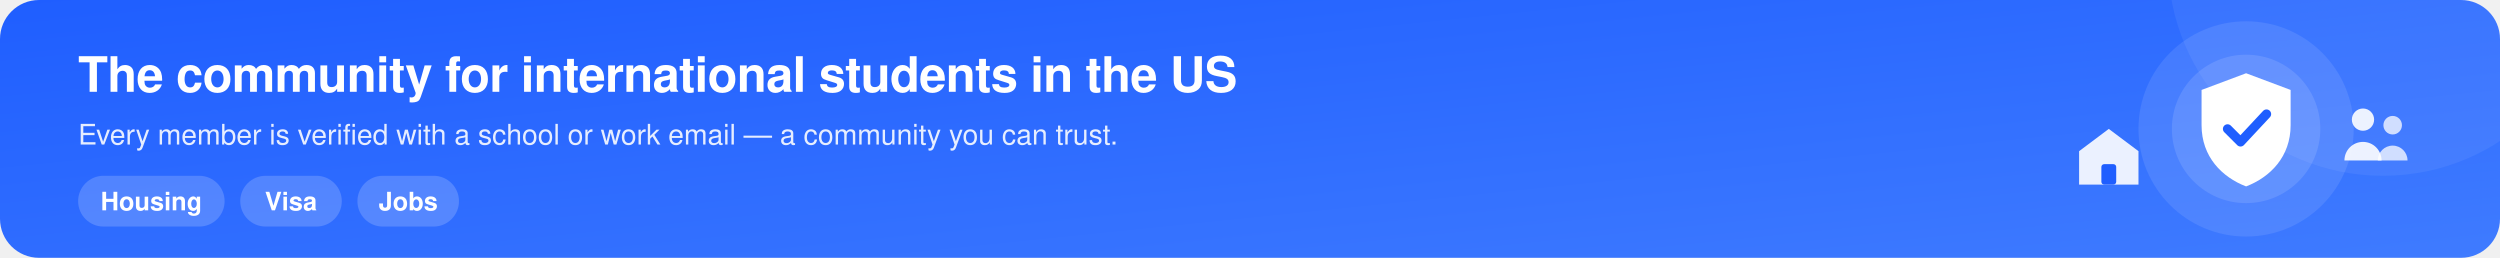
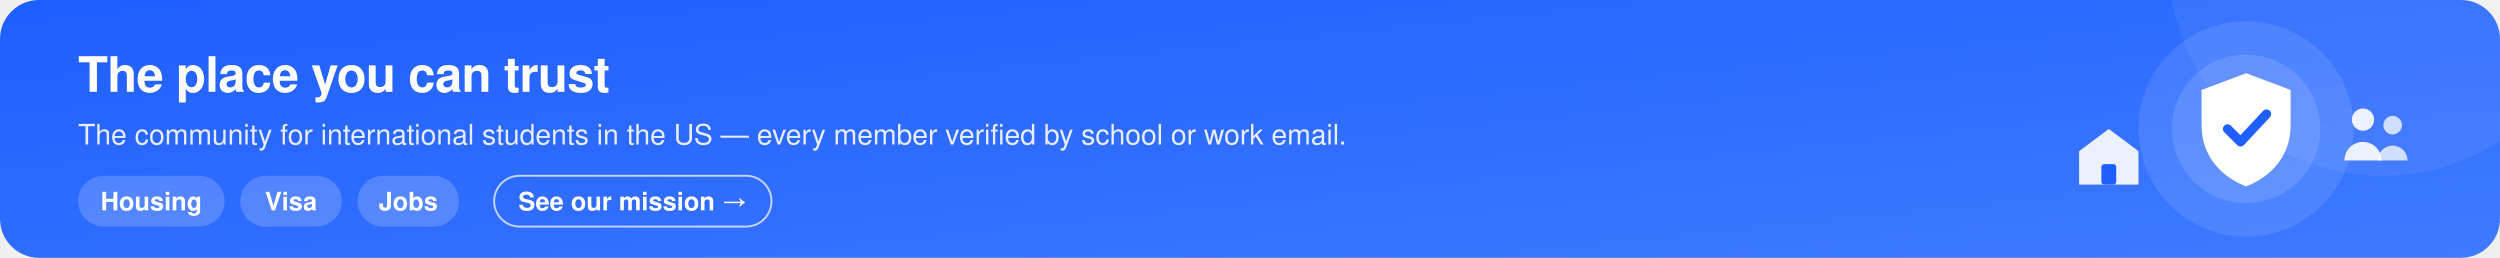
<svg xmlns="http://www.w3.org/2000/svg" width="1280" height="132" viewBox="0 0 1280 132" font-family="'Be Vietnam Pro','Helvetica Neue',Helvetica,Arial,'Segoe UI',Roboto,sans-serif">
  <defs>
    <linearGradient id="g" x1="0" y1="0" x2="1" y2="1">
      <stop offset="0" stop-color="#1f5eff" />
      <stop offset="1" stop-color="#3f7bff" />
    </linearGradient>
  </defs>
  <rect width="1280" height="132" rx="20" fill="url(#g)" />
  <circle cx="1220" cy="-20" r="110" fill="#fff" fill-opacity="0.06" />
-   <text x="40" y="47" font-size="25" font-weight="700" fill="#fff" letter-spacing="-0.3">The community for international students in the US</text>
-   <text x="40" y="74" font-size="14.5" fill="#fff" fill-opacity="0.88">Every member is verified with a school or work email — a community you can trust.</text>
+   <text x="40" y="47" font-size="25" font-weight="700" fill="#fff" letter-spacing="-0.3">The place you can trust</text>
+   <text x="40" y="74" font-size="14.5" fill="#fff" fill-opacity="0.88">The community for international students in the US — every member verified by school or work email.</text>
  <rect x="40" y="90" width="75" height="26" rx="13.0" fill="#ffffff" fill-opacity="0.18" />
  <text x="77.5" y="107.7" text-anchor="middle" font-size="13" font-weight="600" fill="#fff">Housing</text>
  <rect x="123" y="90" width="52" height="26" rx="13.0" fill="#ffffff" fill-opacity="0.18" />
  <text x="149.0" y="107.7" text-anchor="middle" font-size="13" font-weight="600" fill="#fff">Visa</text>
  <rect x="183" y="90" width="52" height="26" rx="13.0" fill="#ffffff" fill-opacity="0.18" />
  <text x="209.0" y="107.7" text-anchor="middle" font-size="13" font-weight="600" fill="#fff">Jobs</text>
+   <rect x="253" y="90" width="142" height="26" rx="13.0" fill="none" stroke="#fff" stroke-opacity="0.7" stroke-width="1" />
+   <text x="324.0" y="107.7" text-anchor="middle" font-size="13" font-weight="600" fill="#fff">See our mission →</text>
  <g transform="translate(1150 66) scale(0.95)">
    <circle cx="0" cy="0" r="58" fill="#fff" fill-opacity="0.10" />
    <circle cx="0" cy="0" r="40" fill="#fff" fill-opacity="0.12" />
    <path d="M0 -30 L24 -21 V-2 C24 15 13 26 0 31 C-13 26 -24 15 -24 -2 V-21 Z" fill="#fff" />
    <path d="M-10 0 L-3 7 L11 -8" fill="none" stroke="#1f5eff" stroke-width="5" stroke-linecap="round" stroke-linejoin="round" />
    <g transform="translate(-74 14)">
      <path d="M0 -14 L16 -2 V16 H-16 V-2 Z" fill="#fff" fill-opacity="0.9" />
      <rect x="-4" y="5" width="8" height="11" rx="1.5" fill="#1f5eff" />
    </g>
    <g transform="translate(70 4)" fill="#fff" fill-opacity="0.9">
      <circle cx="-7" cy="-9" r="6" />
      <path d="M-17 13 a10 10 0 0 1 20 0 Z" />
      <circle cx="9" cy="-6" r="5" fill-opacity="0.75" />
      <path d="M1 13 a8 8 0 0 1 16 0 Z" fill-opacity="0.75" />
    </g>
  </g>
</svg>
